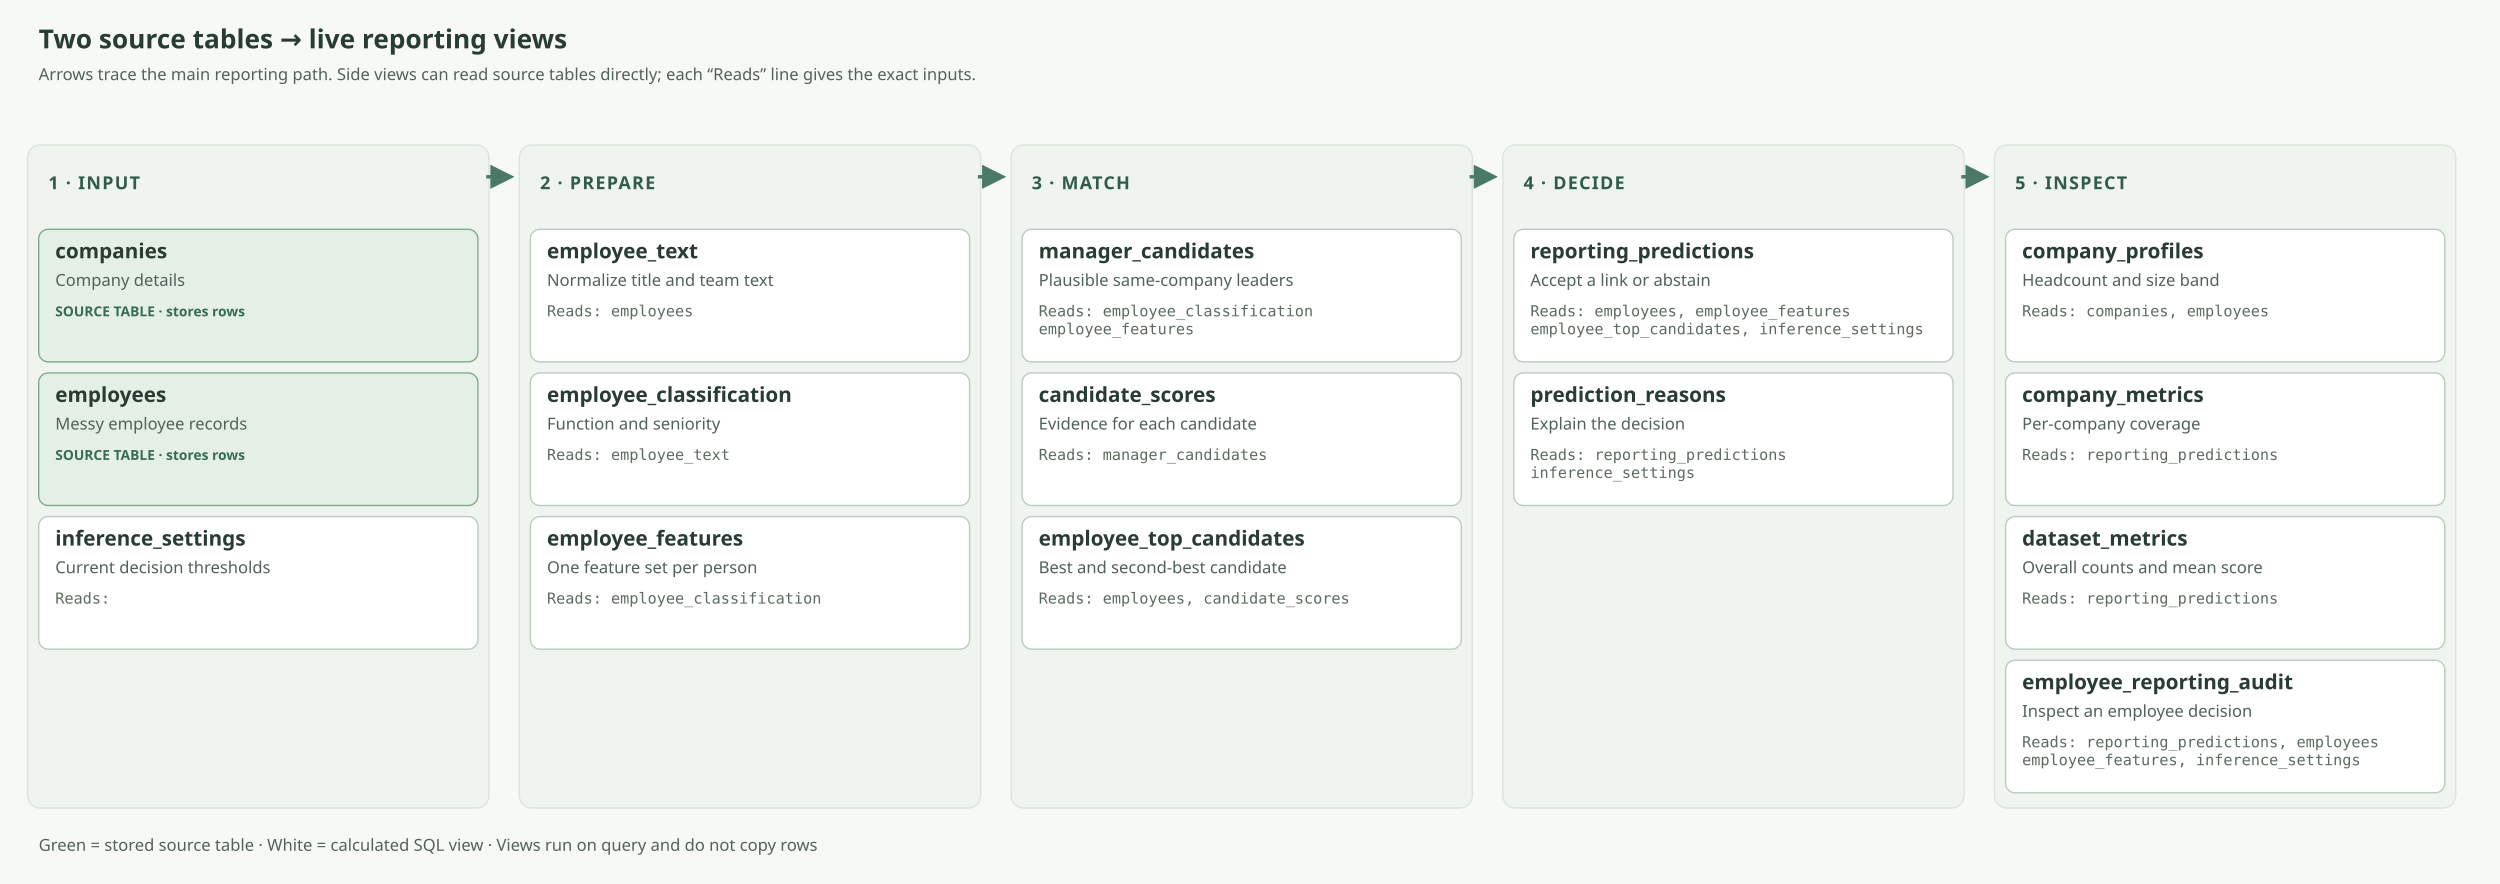
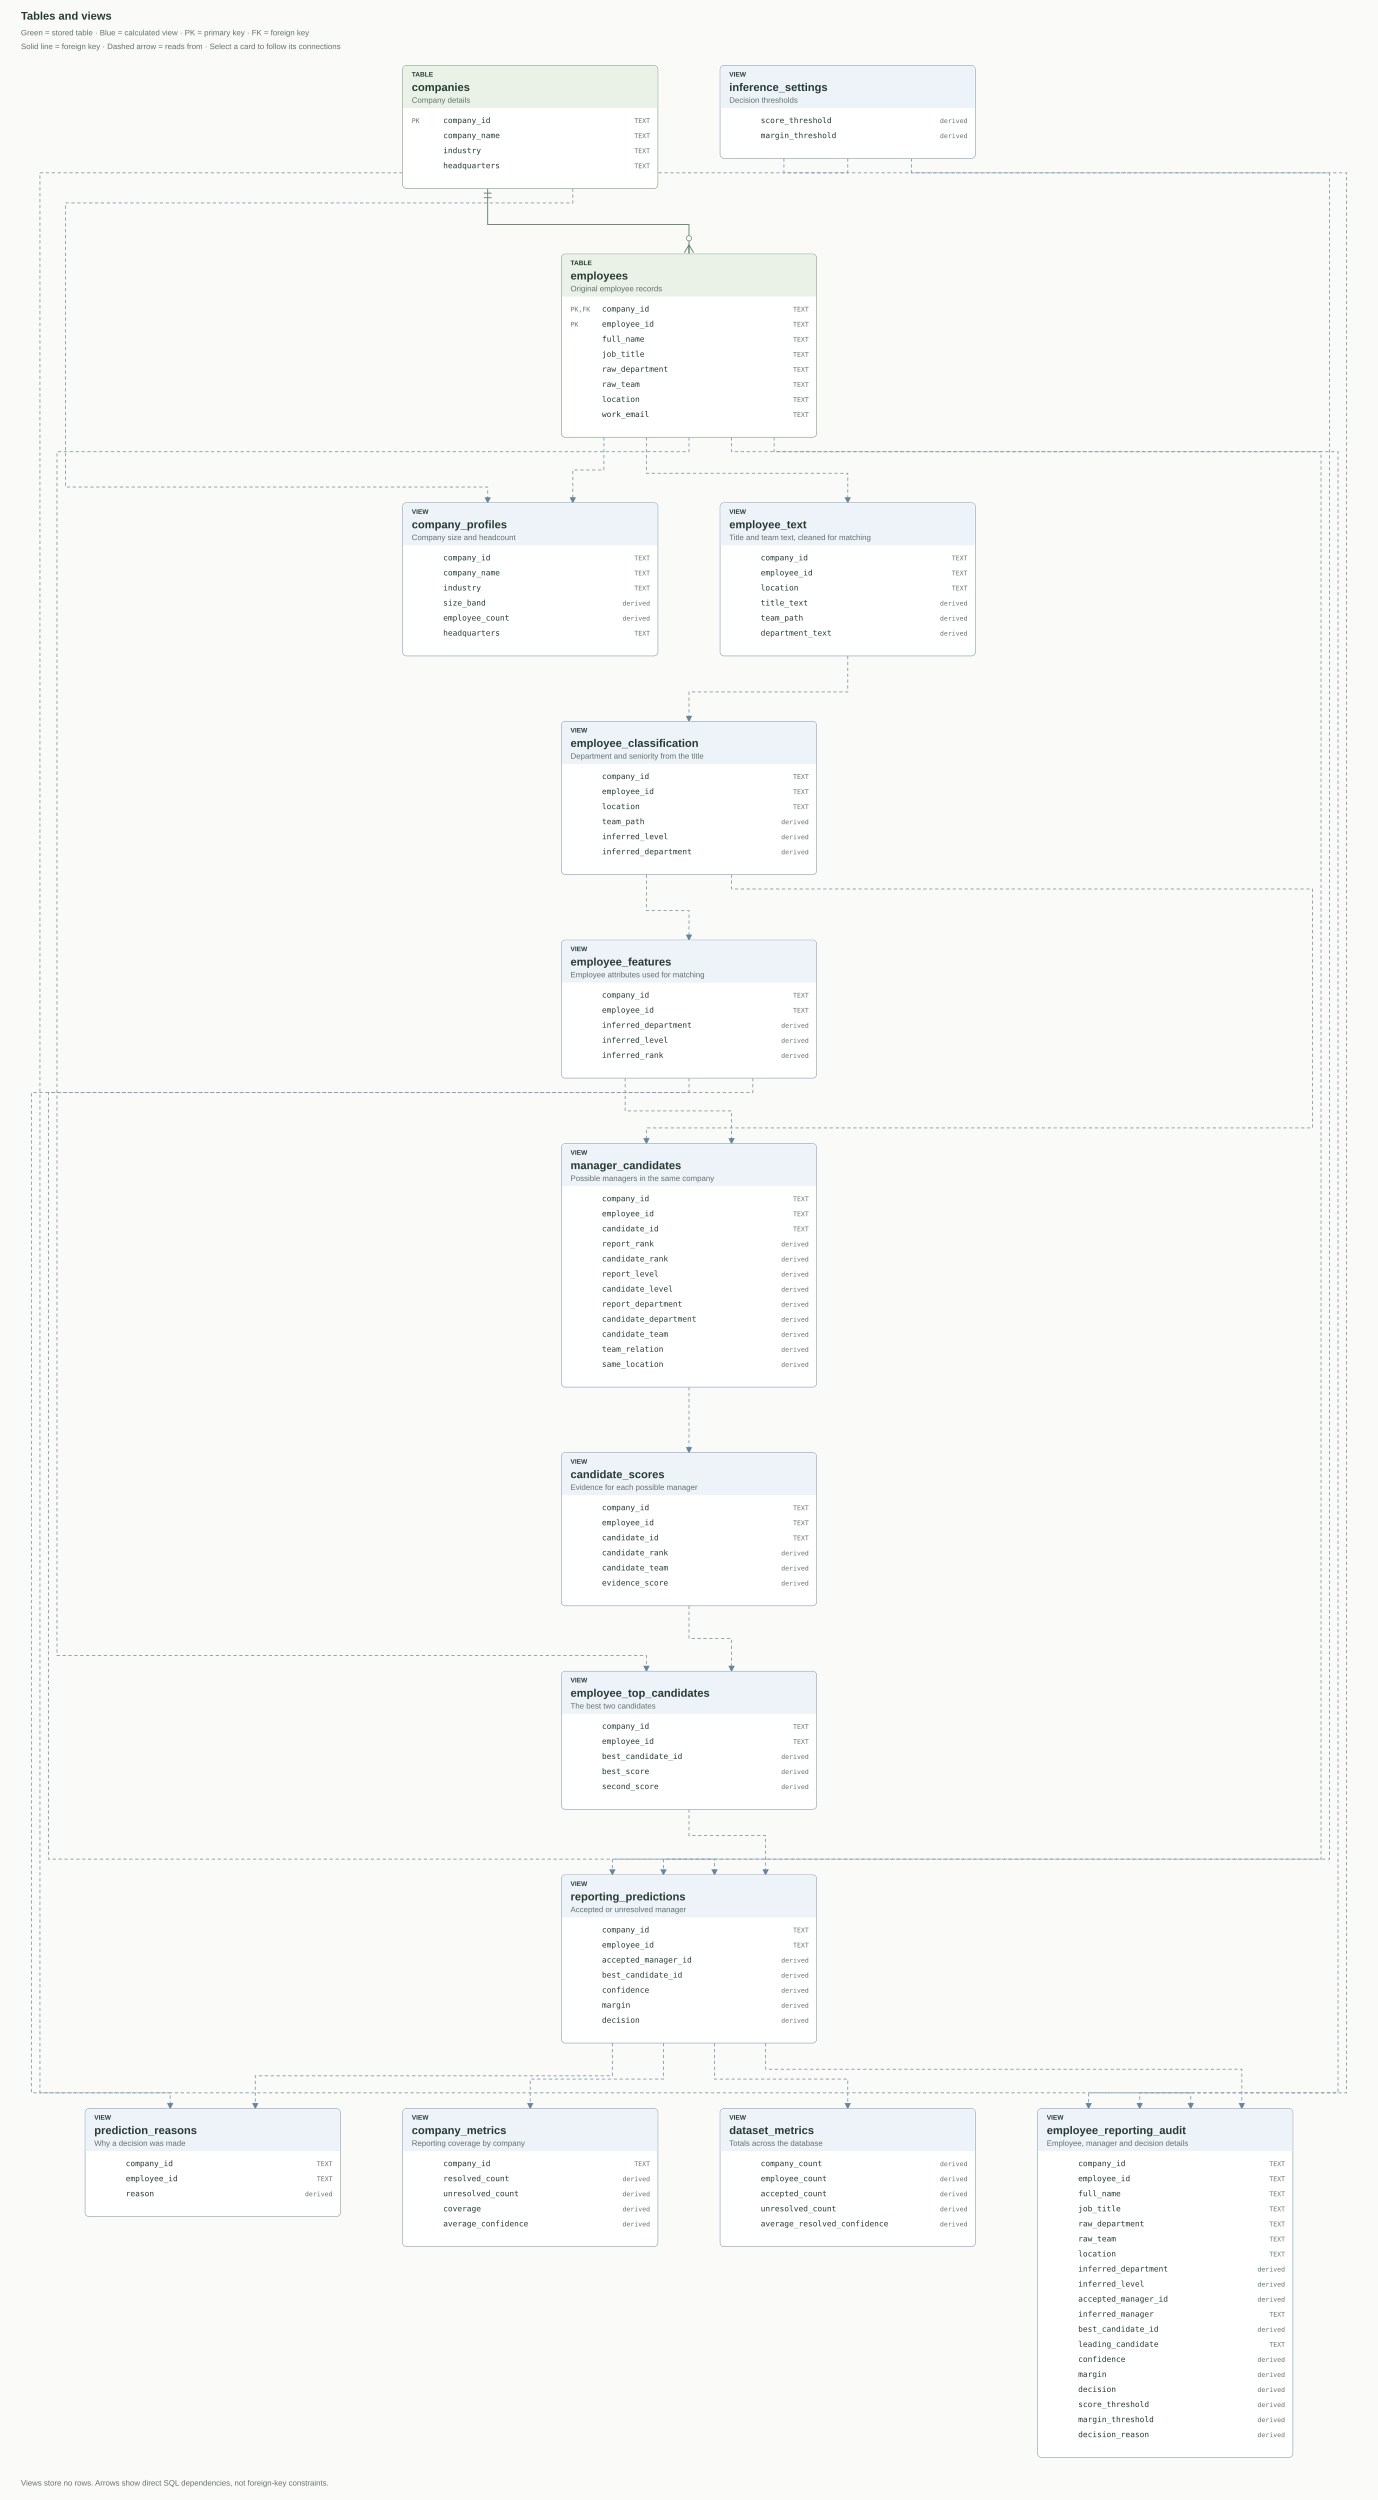
- <svg xmlns="http://www.w3.org/2000/svg" width="1810" height="640" viewBox="0 0 1810 640" role="img" aria-labelledby="title desc">
+ <svg xmlns="http://www.w3.org/2000/svg" width="2105" height="3819" viewBox="0 0 2105 3819" role="img" aria-labelledby="title desc">
+   <style>text{font-family:Arial,sans-serif;fill:#263b34}.name{font-size:17px;font-weight:700}.column{font-family:monospace;font-size:12px}.type{font-family:monospace;font-size:10px;fill:#66756c}.note{font-size:12px;fill:#627168}.kind{font-size:10px;font-weight:700}.entity{cursor:pointer;outline:none}.entity:focus rect{stroke:#164d82;stroke-width:3}.entity.is-muted,.edge.is-muted{opacity:.09}.entity.is-selected rect{stroke:#164d82;stroke-width:3}.edge.is-related{stroke:#164d82;stroke-width:2.4}</style>
+   <rect width="2105" height="3819" fill="#fafbf8" />
  <defs>
-     <marker id="flow-arrow" viewBox="0 0 10 10" refX="8" refY="5" markerWidth="7" markerHeight="7" orient="auto">
-       <path d="M0 0 L10 5 L0 10 Z" fill="#4b7965" />
+     <marker id="read-arrow" markerWidth="7" markerHeight="7" refX="6" refY="3.5" orient="auto">
+       <path d="M0 0 L7 3.5 L0 7" fill="#69849b" />
    </marker>
  </defs>
-   <rect width="1810" height="640" fill="#f7f9f6" />
-   <style>text{font-family:system-ui,sans-serif;fill:#283c32}.heading{font-size:19px;font-weight:700}.note{font-size:12px;fill:#526159}.stage{font-size:13px;font-weight:700;letter-spacing:.07em;fill:#315c49}.name{font-size:15px;font-weight:700}.description{font-size:12px;fill:#506159}.reads{font-family:ui-monospace,monospace;font-size:11px;fill:#5b6b5d}.kind{font-size:10px;font-weight:700;fill:#376c50}</style>
-   <text x="28" y="35" class="heading">Two source tables → live reporting views</text>
-   <text x="28" y="58" class="note">Arrows trace the main reporting path. Side views can read source tables directly; each “Reads” line gives the exact inputs.</text>
-   <rect x="20" y="105" width="334" height="480" rx="9" fill="#f0f4ef" stroke="#dae5da" />
-   <text x="35" y="137" class="stage">1 · INPUT</text>
-   <path d="M352,128 H369" fill="none" stroke="#4b7965" stroke-width="2.5" marker-end="url(#flow-arrow)" />
-   <g aria-label="companies">
-     <rect x="28" y="166" width="318" height="96" rx="7" fill="#e4efe6" stroke="#80a98b" />
-     <text x="40" y="187" class="name">companies</text>
-     <text x="40" y="207" class="description">Company details</text>
-     <text x="40" y="229" class="kind">SOURCE TABLE · stores rows</text>
-   </g>
-   <g aria-label="employees">
-     <rect x="28" y="270" width="318" height="96" rx="7" fill="#e4efe6" stroke="#80a98b" />
-     <text x="40" y="291" class="name">employees</text>
-     <text x="40" y="311" class="description">Messy employee records</text>
-     <text x="40" y="333" class="kind">SOURCE TABLE · stores rows</text>
-   </g>
-   <g aria-label="inference_settings">
-     <rect x="28" y="374" width="318" height="96" rx="7" fill="#ffffff" stroke="#b9cbbd" />
-     <text x="40" y="395" class="name">inference_settings</text>
-     <text x="40" y="415" class="description">Current decision thresholds</text>
-     <text x="40" y="437" class="reads">Reads: </text>
-   </g>
-   <rect x="376" y="105" width="334" height="480" rx="9" fill="#f0f4ef" stroke="#dae5da" />
-   <text x="391" y="137" class="stage">2 · PREPARE</text>
-   <path d="M708,128 H725" fill="none" stroke="#4b7965" stroke-width="2.5" marker-end="url(#flow-arrow)" />
-   <g aria-label="employee_text">
-     <rect x="384" y="166" width="318" height="96" rx="7" fill="#ffffff" stroke="#b9cbbd" />
-     <text x="396" y="187" class="name">employee_text</text>
-     <text x="396" y="207" class="description">Normalize title and team text</text>
-     <text x="396" y="229" class="reads">Reads: employees</text>
-   </g>
-   <g aria-label="employee_classification">
-     <rect x="384" y="270" width="318" height="96" rx="7" fill="#ffffff" stroke="#b9cbbd" />
-     <text x="396" y="291" class="name">employee_classification</text>
-     <text x="396" y="311" class="description">Function and seniority</text>
-     <text x="396" y="333" class="reads">Reads: employee_text</text>
-   </g>
-   <g aria-label="employee_features">
-     <rect x="384" y="374" width="318" height="96" rx="7" fill="#ffffff" stroke="#b9cbbd" />
-     <text x="396" y="395" class="name">employee_features</text>
-     <text x="396" y="415" class="description">One feature set per person</text>
-     <text x="396" y="437" class="reads">Reads: employee_classification</text>
-   </g>
-   <rect x="732" y="105" width="334" height="480" rx="9" fill="#f0f4ef" stroke="#dae5da" />
-   <text x="747" y="137" class="stage">3 · MATCH</text>
-   <path d="M1064,128 H1081" fill="none" stroke="#4b7965" stroke-width="2.5" marker-end="url(#flow-arrow)" />
-   <g aria-label="manager_candidates">
-     <rect x="740" y="166" width="318" height="96" rx="7" fill="#ffffff" stroke="#b9cbbd" />
-     <text x="752" y="187" class="name">manager_candidates</text>
-     <text x="752" y="207" class="description">Plausible same-company leaders</text>
-     <text x="752" y="229" class="reads">Reads: employee_classification</text>
-     <text x="752" y="242" class="reads">employee_features</text>
-   </g>
-   <g aria-label="candidate_scores">
-     <rect x="740" y="270" width="318" height="96" rx="7" fill="#ffffff" stroke="#b9cbbd" />
-     <text x="752" y="291" class="name">candidate_scores</text>
-     <text x="752" y="311" class="description">Evidence for each candidate</text>
-     <text x="752" y="333" class="reads">Reads: manager_candidates</text>
-   </g>
-   <g aria-label="employee_top_candidates">
-     <rect x="740" y="374" width="318" height="96" rx="7" fill="#ffffff" stroke="#b9cbbd" />
-     <text x="752" y="395" class="name">employee_top_candidates</text>
-     <text x="752" y="415" class="description">Best and second-best candidate</text>
-     <text x="752" y="437" class="reads">Reads: employees, candidate_scores</text>
-   </g>
-   <rect x="1088" y="105" width="334" height="480" rx="9" fill="#f0f4ef" stroke="#dae5da" />
-   <text x="1103" y="137" class="stage">4 · DECIDE</text>
-   <path d="M1420,128 H1437" fill="none" stroke="#4b7965" stroke-width="2.5" marker-end="url(#flow-arrow)" />
-   <g aria-label="reporting_predictions">
-     <rect x="1096" y="166" width="318" height="96" rx="7" fill="#ffffff" stroke="#b9cbbd" />
-     <text x="1108" y="187" class="name">reporting_predictions</text>
-     <text x="1108" y="207" class="description">Accept a link or abstain</text>
-     <text x="1108" y="229" class="reads">Reads: employees, employee_features</text>
-     <text x="1108" y="242" class="reads">employee_top_candidates, inference_settings</text>
-   </g>
-   <g aria-label="prediction_reasons">
-     <rect x="1096" y="270" width="318" height="96" rx="7" fill="#ffffff" stroke="#b9cbbd" />
-     <text x="1108" y="291" class="name">prediction_reasons</text>
-     <text x="1108" y="311" class="description">Explain the decision</text>
-     <text x="1108" y="333" class="reads">Reads: reporting_predictions</text>
-     <text x="1108" y="346" class="reads">inference_settings</text>
-   </g>
-   <rect x="1444" y="105" width="334" height="480" rx="9" fill="#f0f4ef" stroke="#dae5da" />
-   <text x="1459" y="137" class="stage">5 · INSPECT</text>
-   <g aria-label="company_profiles">
-     <rect x="1452" y="166" width="318" height="96" rx="7" fill="#ffffff" stroke="#b9cbbd" />
-     <text x="1464" y="187" class="name">company_profiles</text>
-     <text x="1464" y="207" class="description">Headcount and size band</text>
-     <text x="1464" y="229" class="reads">Reads: companies, employees</text>
-   </g>
-   <g aria-label="company_metrics">
-     <rect x="1452" y="270" width="318" height="96" rx="7" fill="#ffffff" stroke="#b9cbbd" />
-     <text x="1464" y="291" class="name">company_metrics</text>
-     <text x="1464" y="311" class="description">Per-company coverage</text>
-     <text x="1464" y="333" class="reads">Reads: reporting_predictions</text>
-   </g>
-   <g aria-label="dataset_metrics">
-     <rect x="1452" y="374" width="318" height="96" rx="7" fill="#ffffff" stroke="#b9cbbd" />
-     <text x="1464" y="395" class="name">dataset_metrics</text>
-     <text x="1464" y="415" class="description">Overall counts and mean score</text>
-     <text x="1464" y="437" class="reads">Reads: reporting_predictions</text>
-   </g>
-   <g aria-label="employee_reporting_audit">
-     <rect x="1452" y="478" width="318" height="96" rx="7" fill="#ffffff" stroke="#b9cbbd" />
-     <text x="1464" y="499" class="name">employee_reporting_audit</text>
-     <text x="1464" y="519" class="description">Inspect an employee decision</text>
-     <text x="1464" y="541" class="reads">Reads: reporting_predictions, employees</text>
-     <text x="1464" y="554" class="reads">employee_features, inference_settings</text>
-   </g>
-   <text x="28" y="616" class="note">Green = stored source table · White = calculated SQL view · Views run on query and do not copy rows</text>
+   <text x="32" y="30" class="name">Tables and views</text>
+   <text x="32" y="54" class="note">Green = stored table · Blue = calculated view · PK = primary key · FK = foreign key</text>
+   <text x="32" y="75" class="note">Solid line = foreign key · Dashed arrow = reads from · Select a card to follow its connections</text>
+   <path class="edge" data-parent="companies" data-child="employees" data-kind="foreign-key" d="M745.0,288 V343 H1052.5 V388" stroke="#64816b" stroke-width="1.4" fill="none" />
+   <g class="edge" data-parent="companies" data-child="employees">
+     <path d="M739.0,295 H751.0 M739.0,302 H751.0 M1052.5,374 L1045.5,386 M1052.5,374 V386 M1052.5,374 L1059.5,386" fill="none" stroke="#64816b" stroke-width="1.4" />
+     <circle cx="1052.5" cy="364" r="4" fill="#fafbf8" stroke="#64816b" />
+   </g>
+   <path class="edge" data-parent="companies" data-child="company_profiles" data-kind="view-input" d="M875.0,288 V310 H100 V744 H745.0 V768" stroke="#8b9eaf" stroke-dasharray="5 4" marker-end="url(#read-arrow)" stroke-width="1.4" fill="none" />
+   <path class="edge" data-parent="employees" data-child="company_profiles" data-kind="view-input" d="M922.5,668 V718 H875.0 V768" stroke="#8b9eaf" stroke-dasharray="5 4" marker-end="url(#read-arrow)" stroke-width="1.4" fill="none" />
+   <path class="edge" data-parent="employees" data-child="employee_text" data-kind="view-input" d="M987.5,668 V723 H1295.0 V768" stroke="#8b9eaf" stroke-dasharray="5 4" marker-end="url(#read-arrow)" stroke-width="1.4" fill="none" />
+   <path class="edge" data-parent="employee_text" data-child="employee_classification" data-kind="view-input" d="M1295.0,1002 V1057 H1052.5 V1102" stroke="#8b9eaf" stroke-dasharray="5 4" marker-end="url(#read-arrow)" stroke-width="1.4" fill="none" />
+   <path class="edge" data-parent="employee_classification" data-child="employee_features" data-kind="view-input" d="M987.5,1336 V1391 H1052.5 V1436" stroke="#8b9eaf" stroke-dasharray="5 4" marker-end="url(#read-arrow)" stroke-width="1.4" fill="none" />
+   <path class="edge" data-parent="employee_classification" data-child="manager_candidates" data-kind="view-input" d="M1117.5,1336 V1358 H2005 V1723 H987.5 V1747" stroke="#8b9eaf" stroke-dasharray="5 4" marker-end="url(#read-arrow)" stroke-width="1.4" fill="none" />
+   <path class="edge" data-parent="employee_features" data-child="manager_candidates" data-kind="view-input" d="M955.0,1647 V1697 H1117.5 V1747" stroke="#8b9eaf" stroke-dasharray="5 4" marker-end="url(#read-arrow)" stroke-width="1.4" fill="none" />
+   <path class="edge" data-parent="manager_candidates" data-child="candidate_scores" data-kind="view-input" d="M1052.5,2119 V2174 H1052.5 V2219" stroke="#8b9eaf" stroke-dasharray="5 4" marker-end="url(#read-arrow)" stroke-width="1.4" fill="none" />
+   <path class="edge" data-parent="employees" data-child="employee_top_candidates" data-kind="view-input" d="M1052.5,668 V690 H87 V2529 H987.5 V2553" stroke="#8b9eaf" stroke-dasharray="5 4" marker-end="url(#read-arrow)" stroke-width="1.4" fill="none" />
+   <path class="edge" data-parent="candidate_scores" data-child="employee_top_candidates" data-kind="view-input" d="M1052.5,2453 V2503 H1117.5 V2553" stroke="#8b9eaf" stroke-dasharray="5 4" marker-end="url(#read-arrow)" stroke-width="1.4" fill="none" />
+   <path class="edge" data-parent="employees" data-child="reporting_predictions" data-kind="view-input" d="M1117.5,668 V690 H2018 V2840 H1013.5 V2864" stroke="#8b9eaf" stroke-dasharray="5 4" marker-end="url(#read-arrow)" stroke-width="1.4" fill="none" />
+   <path class="edge" data-parent="employee_features" data-child="reporting_predictions" data-kind="view-input" d="M1052.5,1647 V1669 H74 V2840 H1091.5 V2864" stroke="#8b9eaf" stroke-dasharray="5 4" marker-end="url(#read-arrow)" stroke-width="1.4" fill="none" />
+   <path class="edge" data-parent="employee_top_candidates" data-child="reporting_predictions" data-kind="view-input" d="M1052.5,2764 V2804 H1169.5 V2864" stroke="#8b9eaf" stroke-dasharray="5 4" marker-end="url(#read-arrow)" stroke-width="1.4" fill="none" />
+   <path class="edge" data-parent="inference_settings" data-child="reporting_predictions" data-kind="view-input" d="M1197.5,242 V264 H2031 V2840 H935.5 V2864" stroke="#8b9eaf" stroke-dasharray="5 4" marker-end="url(#read-arrow)" stroke-width="1.4" fill="none" />
+   <path class="edge" data-parent="reporting_predictions" data-child="prediction_reasons" data-kind="view-input" d="M935.5,3121 V3171 H390.0 V3221" stroke="#8b9eaf" stroke-dasharray="5 4" marker-end="url(#read-arrow)" stroke-width="1.4" fill="none" />
+   <path class="edge" data-parent="inference_settings" data-child="prediction_reasons" data-kind="view-input" d="M1295.0,242 V264 H61 V3197 H260.0 V3221" stroke="#8b9eaf" stroke-dasharray="5 4" marker-end="url(#read-arrow)" stroke-width="1.4" fill="none" />
+   <path class="edge" data-parent="reporting_predictions" data-child="company_metrics" data-kind="view-input" d="M1013.5,3121 V3176 H810.0 V3221" stroke="#8b9eaf" stroke-dasharray="5 4" marker-end="url(#read-arrow)" stroke-width="1.4" fill="none" />
+   <path class="edge" data-parent="reporting_predictions" data-child="dataset_metrics" data-kind="view-input" d="M1091.5,3121 V3176 H1295.0 V3221" stroke="#8b9eaf" stroke-dasharray="5 4" marker-end="url(#read-arrow)" stroke-width="1.4" fill="none" />
+   <path class="edge" data-parent="reporting_predictions" data-child="employee_reporting_audit" data-kind="view-input" d="M1169.5,3121 V3161 H1897.0 V3221" stroke="#8b9eaf" stroke-dasharray="5 4" marker-end="url(#read-arrow)" stroke-width="1.4" fill="none" />
+   <path class="edge" data-parent="employees" data-child="employee_reporting_audit" data-kind="view-input" d="M1182.5,668 V690 H2044 V3197 H1741.0 V3221" stroke="#8b9eaf" stroke-dasharray="5 4" marker-end="url(#read-arrow)" stroke-width="1.4" fill="none" />
+   <path class="edge" data-parent="employee_features" data-child="employee_reporting_audit" data-kind="view-input" d="M1150.0,1647 V1669 H48 V3197 H1819.0 V3221" stroke="#8b9eaf" stroke-dasharray="5 4" marker-end="url(#read-arrow)" stroke-width="1.4" fill="none" />
+   <path class="edge" data-parent="inference_settings" data-child="employee_reporting_audit" data-kind="view-input" d="M1392.5,242 V264 H2057 V3197 H1663.0 V3221" stroke="#8b9eaf" stroke-dasharray="5 4" marker-end="url(#read-arrow)" stroke-width="1.4" fill="none" />
+   <g class="entity" id="companies" data-name="companies" data-kind="table" tabindex="0" role="button" aria-label="companies, table">
+     <rect x="615.0" y="100" width="390" height="188" rx="6" fill="white" stroke="#8aa58b" />
+     <path d="M616.0 165 H1004.0 V106 Q1004.0 101 999.0 101 H621.0 Q616.0 101 616.0 106 Z" fill="#eaf2e8" />
+     <text x="629.0" y="117" class="kind">TABLE</text>
+     <text x="629.0" y="139" class="name">companies</text>
+     <text x="629.0" y="157" class="note">Company details</text>
+     <text x="629.0" y="188" class="type">PK</text>
+     <text x="677.0" y="188" class="column">company_id</text>
+     <text x="993.0" y="188" text-anchor="end" class="type">TEXT</text>
+     <text x="629.0" y="211" class="type" />
+     <text x="677.0" y="211" class="column">company_name</text>
+     <text x="993.0" y="211" text-anchor="end" class="type">TEXT</text>
+     <text x="629.0" y="234" class="type" />
+     <text x="677.0" y="234" class="column">industry</text>
+     <text x="993.0" y="234" text-anchor="end" class="type">TEXT</text>
+     <text x="629.0" y="257" class="type" />
+     <text x="677.0" y="257" class="column">headquarters</text>
+     <text x="993.0" y="257" text-anchor="end" class="type">TEXT</text>
+   </g>
+   <g class="entity" id="employees" data-name="employees" data-kind="table" tabindex="0" role="button" aria-label="employees, table">
+     <rect x="857.5" y="388" width="390" height="280" rx="6" fill="white" stroke="#8aa58b" />
+     <path d="M858.5 453 H1246.5 V394 Q1246.5 389 1241.5 389 H863.5 Q858.5 389 858.5 394 Z" fill="#eaf2e8" />
+     <text x="871.5" y="405" class="kind">TABLE</text>
+     <text x="871.5" y="427" class="name">employees</text>
+     <text x="871.5" y="445" class="note">Original employee records</text>
+     <text x="871.5" y="476" class="type">PK,FK</text>
+     <text x="919.5" y="476" class="column">company_id</text>
+     <text x="1235.5" y="476" text-anchor="end" class="type">TEXT</text>
+     <text x="871.5" y="499" class="type">PK</text>
+     <text x="919.5" y="499" class="column">employee_id</text>
+     <text x="1235.5" y="499" text-anchor="end" class="type">TEXT</text>
+     <text x="871.5" y="522" class="type" />
+     <text x="919.5" y="522" class="column">full_name</text>
+     <text x="1235.5" y="522" text-anchor="end" class="type">TEXT</text>
+     <text x="871.5" y="545" class="type" />
+     <text x="919.5" y="545" class="column">job_title</text>
+     <text x="1235.5" y="545" text-anchor="end" class="type">TEXT</text>
+     <text x="871.5" y="568" class="type" />
+     <text x="919.5" y="568" class="column">raw_department</text>
+     <text x="1235.5" y="568" text-anchor="end" class="type">TEXT</text>
+     <text x="871.5" y="591" class="type" />
+     <text x="919.5" y="591" class="column">raw_team</text>
+     <text x="1235.5" y="591" text-anchor="end" class="type">TEXT</text>
+     <text x="871.5" y="614" class="type" />
+     <text x="919.5" y="614" class="column">location</text>
+     <text x="1235.5" y="614" text-anchor="end" class="type">TEXT</text>
+     <text x="871.5" y="637" class="type" />
+     <text x="919.5" y="637" class="column">work_email</text>
+     <text x="1235.5" y="637" text-anchor="end" class="type">TEXT</text>
+   </g>
+   <g class="entity" id="inference_settings" data-name="inference_settings" data-kind="view" tabindex="0" role="button" aria-label="inference_settings, view">
+     <rect x="1100.0" y="100" width="390" height="142" rx="6" fill="white" stroke="#91a7b9" />
+     <path d="M1101.0 165 H1489.0 V106 Q1489.0 101 1484.0 101 H1106.0 Q1101.0 101 1101.0 106 Z" fill="#edf3f8" />
+     <text x="1114.0" y="117" class="kind">VIEW</text>
+     <text x="1114.0" y="139" class="name">inference_settings</text>
+     <text x="1114.0" y="157" class="note">Decision thresholds</text>
+     <text x="1114.0" y="188" class="type" />
+     <text x="1162.0" y="188" class="column">score_threshold</text>
+     <text x="1478.0" y="188" text-anchor="end" class="type">derived</text>
+     <text x="1114.0" y="211" class="type" />
+     <text x="1162.0" y="211" class="column">margin_threshold</text>
+     <text x="1478.0" y="211" text-anchor="end" class="type">derived</text>
+   </g>
+   <g class="entity" id="company_profiles" data-name="company_profiles" data-kind="view" tabindex="0" role="button" aria-label="company_profiles, view">
+     <rect x="615.0" y="768" width="390" height="234" rx="6" fill="white" stroke="#91a7b9" />
+     <path d="M616.0 833 H1004.0 V774 Q1004.0 769 999.0 769 H621.0 Q616.0 769 616.0 774 Z" fill="#edf3f8" />
+     <text x="629.0" y="785" class="kind">VIEW</text>
+     <text x="629.0" y="807" class="name">company_profiles</text>
+     <text x="629.0" y="825" class="note">Company size and headcount</text>
+     <text x="629.0" y="856" class="type" />
+     <text x="677.0" y="856" class="column">company_id</text>
+     <text x="993.0" y="856" text-anchor="end" class="type">TEXT</text>
+     <text x="629.0" y="879" class="type" />
+     <text x="677.0" y="879" class="column">company_name</text>
+     <text x="993.0" y="879" text-anchor="end" class="type">TEXT</text>
+     <text x="629.0" y="902" class="type" />
+     <text x="677.0" y="902" class="column">industry</text>
+     <text x="993.0" y="902" text-anchor="end" class="type">TEXT</text>
+     <text x="629.0" y="925" class="type" />
+     <text x="677.0" y="925" class="column">size_band</text>
+     <text x="993.0" y="925" text-anchor="end" class="type">derived</text>
+     <text x="629.0" y="948" class="type" />
+     <text x="677.0" y="948" class="column">employee_count</text>
+     <text x="993.0" y="948" text-anchor="end" class="type">derived</text>
+     <text x="629.0" y="971" class="type" />
+     <text x="677.0" y="971" class="column">headquarters</text>
+     <text x="993.0" y="971" text-anchor="end" class="type">TEXT</text>
+   </g>
+   <g class="entity" id="employee_text" data-name="employee_text" data-kind="view" tabindex="0" role="button" aria-label="employee_text, view">
+     <rect x="1100.0" y="768" width="390" height="234" rx="6" fill="white" stroke="#91a7b9" />
+     <path d="M1101.0 833 H1489.0 V774 Q1489.0 769 1484.0 769 H1106.0 Q1101.0 769 1101.0 774 Z" fill="#edf3f8" />
+     <text x="1114.0" y="785" class="kind">VIEW</text>
+     <text x="1114.0" y="807" class="name">employee_text</text>
+     <text x="1114.0" y="825" class="note">Title and team text, cleaned for matching</text>
+     <text x="1114.0" y="856" class="type" />
+     <text x="1162.0" y="856" class="column">company_id</text>
+     <text x="1478.0" y="856" text-anchor="end" class="type">TEXT</text>
+     <text x="1114.0" y="879" class="type" />
+     <text x="1162.0" y="879" class="column">employee_id</text>
+     <text x="1478.0" y="879" text-anchor="end" class="type">TEXT</text>
+     <text x="1114.0" y="902" class="type" />
+     <text x="1162.0" y="902" class="column">location</text>
+     <text x="1478.0" y="902" text-anchor="end" class="type">TEXT</text>
+     <text x="1114.0" y="925" class="type" />
+     <text x="1162.0" y="925" class="column">title_text</text>
+     <text x="1478.0" y="925" text-anchor="end" class="type">derived</text>
+     <text x="1114.0" y="948" class="type" />
+     <text x="1162.0" y="948" class="column">team_path</text>
+     <text x="1478.0" y="948" text-anchor="end" class="type">derived</text>
+     <text x="1114.0" y="971" class="type" />
+     <text x="1162.0" y="971" class="column">department_text</text>
+     <text x="1478.0" y="971" text-anchor="end" class="type">derived</text>
+   </g>
+   <g class="entity" id="employee_classification" data-name="employee_classification" data-kind="view" tabindex="0" role="button" aria-label="employee_classification, view">
+     <rect x="857.5" y="1102" width="390" height="234" rx="6" fill="white" stroke="#91a7b9" />
+     <path d="M858.5 1167 H1246.5 V1108 Q1246.5 1103 1241.5 1103 H863.5 Q858.5 1103 858.5 1108 Z" fill="#edf3f8" />
+     <text x="871.5" y="1119" class="kind">VIEW</text>
+     <text x="871.5" y="1141" class="name">employee_classification</text>
+     <text x="871.5" y="1159" class="note">Department and seniority from the title</text>
+     <text x="871.5" y="1190" class="type" />
+     <text x="919.5" y="1190" class="column">company_id</text>
+     <text x="1235.5" y="1190" text-anchor="end" class="type">TEXT</text>
+     <text x="871.5" y="1213" class="type" />
+     <text x="919.5" y="1213" class="column">employee_id</text>
+     <text x="1235.5" y="1213" text-anchor="end" class="type">TEXT</text>
+     <text x="871.5" y="1236" class="type" />
+     <text x="919.5" y="1236" class="column">location</text>
+     <text x="1235.5" y="1236" text-anchor="end" class="type">TEXT</text>
+     <text x="871.5" y="1259" class="type" />
+     <text x="919.5" y="1259" class="column">team_path</text>
+     <text x="1235.5" y="1259" text-anchor="end" class="type">derived</text>
+     <text x="871.5" y="1282" class="type" />
+     <text x="919.5" y="1282" class="column">inferred_level</text>
+     <text x="1235.5" y="1282" text-anchor="end" class="type">derived</text>
+     <text x="871.5" y="1305" class="type" />
+     <text x="919.5" y="1305" class="column">inferred_department</text>
+     <text x="1235.5" y="1305" text-anchor="end" class="type">derived</text>
+   </g>
+   <g class="entity" id="employee_features" data-name="employee_features" data-kind="view" tabindex="0" role="button" aria-label="employee_features, view">
+     <rect x="857.5" y="1436" width="390" height="211" rx="6" fill="white" stroke="#91a7b9" />
+     <path d="M858.5 1501 H1246.5 V1442 Q1246.5 1437 1241.5 1437 H863.5 Q858.5 1437 858.5 1442 Z" fill="#edf3f8" />
+     <text x="871.5" y="1453" class="kind">VIEW</text>
+     <text x="871.5" y="1475" class="name">employee_features</text>
+     <text x="871.5" y="1493" class="note">Employee attributes used for matching</text>
+     <text x="871.5" y="1524" class="type" />
+     <text x="919.5" y="1524" class="column">company_id</text>
+     <text x="1235.5" y="1524" text-anchor="end" class="type">TEXT</text>
+     <text x="871.5" y="1547" class="type" />
+     <text x="919.5" y="1547" class="column">employee_id</text>
+     <text x="1235.5" y="1547" text-anchor="end" class="type">TEXT</text>
+     <text x="871.5" y="1570" class="type" />
+     <text x="919.5" y="1570" class="column">inferred_department</text>
+     <text x="1235.5" y="1570" text-anchor="end" class="type">derived</text>
+     <text x="871.5" y="1593" class="type" />
+     <text x="919.5" y="1593" class="column">inferred_level</text>
+     <text x="1235.5" y="1593" text-anchor="end" class="type">derived</text>
+     <text x="871.5" y="1616" class="type" />
+     <text x="919.5" y="1616" class="column">inferred_rank</text>
+     <text x="1235.5" y="1616" text-anchor="end" class="type">derived</text>
+   </g>
+   <g class="entity" id="manager_candidates" data-name="manager_candidates" data-kind="view" tabindex="0" role="button" aria-label="manager_candidates, view">
+     <rect x="857.5" y="1747" width="390" height="372" rx="6" fill="white" stroke="#91a7b9" />
+     <path d="M858.5 1812 H1246.5 V1753 Q1246.5 1748 1241.5 1748 H863.5 Q858.5 1748 858.5 1753 Z" fill="#edf3f8" />
+     <text x="871.5" y="1764" class="kind">VIEW</text>
+     <text x="871.5" y="1786" class="name">manager_candidates</text>
+     <text x="871.5" y="1804" class="note">Possible managers in the same company</text>
+     <text x="871.5" y="1835" class="type" />
+     <text x="919.5" y="1835" class="column">company_id</text>
+     <text x="1235.5" y="1835" text-anchor="end" class="type">TEXT</text>
+     <text x="871.5" y="1858" class="type" />
+     <text x="919.5" y="1858" class="column">employee_id</text>
+     <text x="1235.5" y="1858" text-anchor="end" class="type">TEXT</text>
+     <text x="871.5" y="1881" class="type" />
+     <text x="919.5" y="1881" class="column">candidate_id</text>
+     <text x="1235.5" y="1881" text-anchor="end" class="type">TEXT</text>
+     <text x="871.5" y="1904" class="type" />
+     <text x="919.5" y="1904" class="column">report_rank</text>
+     <text x="1235.5" y="1904" text-anchor="end" class="type">derived</text>
+     <text x="871.5" y="1927" class="type" />
+     <text x="919.5" y="1927" class="column">candidate_rank</text>
+     <text x="1235.5" y="1927" text-anchor="end" class="type">derived</text>
+     <text x="871.5" y="1950" class="type" />
+     <text x="919.5" y="1950" class="column">report_level</text>
+     <text x="1235.5" y="1950" text-anchor="end" class="type">derived</text>
+     <text x="871.5" y="1973" class="type" />
+     <text x="919.5" y="1973" class="column">candidate_level</text>
+     <text x="1235.5" y="1973" text-anchor="end" class="type">derived</text>
+     <text x="871.5" y="1996" class="type" />
+     <text x="919.5" y="1996" class="column">report_department</text>
+     <text x="1235.5" y="1996" text-anchor="end" class="type">derived</text>
+     <text x="871.5" y="2019" class="type" />
+     <text x="919.5" y="2019" class="column">candidate_department</text>
+     <text x="1235.5" y="2019" text-anchor="end" class="type">derived</text>
+     <text x="871.5" y="2042" class="type" />
+     <text x="919.5" y="2042" class="column">candidate_team</text>
+     <text x="1235.5" y="2042" text-anchor="end" class="type">derived</text>
+     <text x="871.5" y="2065" class="type" />
+     <text x="919.5" y="2065" class="column">team_relation</text>
+     <text x="1235.5" y="2065" text-anchor="end" class="type">derived</text>
+     <text x="871.5" y="2088" class="type" />
+     <text x="919.5" y="2088" class="column">same_location</text>
+     <text x="1235.5" y="2088" text-anchor="end" class="type">derived</text>
+   </g>
+   <g class="entity" id="candidate_scores" data-name="candidate_scores" data-kind="view" tabindex="0" role="button" aria-label="candidate_scores, view">
+     <rect x="857.5" y="2219" width="390" height="234" rx="6" fill="white" stroke="#91a7b9" />
+     <path d="M858.5 2284 H1246.5 V2225 Q1246.5 2220 1241.5 2220 H863.5 Q858.5 2220 858.5 2225 Z" fill="#edf3f8" />
+     <text x="871.5" y="2236" class="kind">VIEW</text>
+     <text x="871.5" y="2258" class="name">candidate_scores</text>
+     <text x="871.5" y="2276" class="note">Evidence for each possible manager</text>
+     <text x="871.5" y="2307" class="type" />
+     <text x="919.5" y="2307" class="column">company_id</text>
+     <text x="1235.5" y="2307" text-anchor="end" class="type">TEXT</text>
+     <text x="871.5" y="2330" class="type" />
+     <text x="919.5" y="2330" class="column">employee_id</text>
+     <text x="1235.5" y="2330" text-anchor="end" class="type">TEXT</text>
+     <text x="871.5" y="2353" class="type" />
+     <text x="919.5" y="2353" class="column">candidate_id</text>
+     <text x="1235.5" y="2353" text-anchor="end" class="type">TEXT</text>
+     <text x="871.5" y="2376" class="type" />
+     <text x="919.5" y="2376" class="column">candidate_rank</text>
+     <text x="1235.5" y="2376" text-anchor="end" class="type">derived</text>
+     <text x="871.5" y="2399" class="type" />
+     <text x="919.5" y="2399" class="column">candidate_team</text>
+     <text x="1235.5" y="2399" text-anchor="end" class="type">derived</text>
+     <text x="871.5" y="2422" class="type" />
+     <text x="919.5" y="2422" class="column">evidence_score</text>
+     <text x="1235.5" y="2422" text-anchor="end" class="type">derived</text>
+   </g>
+   <g class="entity" id="employee_top_candidates" data-name="employee_top_candidates" data-kind="view" tabindex="0" role="button" aria-label="employee_top_candidates, view">
+     <rect x="857.5" y="2553" width="390" height="211" rx="6" fill="white" stroke="#91a7b9" />
+     <path d="M858.5 2618 H1246.5 V2559 Q1246.5 2554 1241.5 2554 H863.5 Q858.5 2554 858.5 2559 Z" fill="#edf3f8" />
+     <text x="871.5" y="2570" class="kind">VIEW</text>
+     <text x="871.5" y="2592" class="name">employee_top_candidates</text>
+     <text x="871.5" y="2610" class="note">The best two candidates</text>
+     <text x="871.5" y="2641" class="type" />
+     <text x="919.5" y="2641" class="column">company_id</text>
+     <text x="1235.5" y="2641" text-anchor="end" class="type">TEXT</text>
+     <text x="871.5" y="2664" class="type" />
+     <text x="919.5" y="2664" class="column">employee_id</text>
+     <text x="1235.5" y="2664" text-anchor="end" class="type">TEXT</text>
+     <text x="871.5" y="2687" class="type" />
+     <text x="919.5" y="2687" class="column">best_candidate_id</text>
+     <text x="1235.5" y="2687" text-anchor="end" class="type">derived</text>
+     <text x="871.5" y="2710" class="type" />
+     <text x="919.5" y="2710" class="column">best_score</text>
+     <text x="1235.5" y="2710" text-anchor="end" class="type">derived</text>
+     <text x="871.5" y="2733" class="type" />
+     <text x="919.5" y="2733" class="column">second_score</text>
+     <text x="1235.5" y="2733" text-anchor="end" class="type">derived</text>
+   </g>
+   <g class="entity" id="reporting_predictions" data-name="reporting_predictions" data-kind="view" tabindex="0" role="button" aria-label="reporting_predictions, view">
+     <rect x="857.5" y="2864" width="390" height="257" rx="6" fill="white" stroke="#91a7b9" />
+     <path d="M858.5 2929 H1246.5 V2870 Q1246.5 2865 1241.5 2865 H863.5 Q858.5 2865 858.5 2870 Z" fill="#edf3f8" />
+     <text x="871.5" y="2881" class="kind">VIEW</text>
+     <text x="871.5" y="2903" class="name">reporting_predictions</text>
+     <text x="871.5" y="2921" class="note">Accepted or unresolved manager</text>
+     <text x="871.5" y="2952" class="type" />
+     <text x="919.5" y="2952" class="column">company_id</text>
+     <text x="1235.5" y="2952" text-anchor="end" class="type">TEXT</text>
+     <text x="871.5" y="2975" class="type" />
+     <text x="919.5" y="2975" class="column">employee_id</text>
+     <text x="1235.5" y="2975" text-anchor="end" class="type">TEXT</text>
+     <text x="871.5" y="2998" class="type" />
+     <text x="919.5" y="2998" class="column">accepted_manager_id</text>
+     <text x="1235.5" y="2998" text-anchor="end" class="type">derived</text>
+     <text x="871.5" y="3021" class="type" />
+     <text x="919.5" y="3021" class="column">best_candidate_id</text>
+     <text x="1235.5" y="3021" text-anchor="end" class="type">derived</text>
+     <text x="871.5" y="3044" class="type" />
+     <text x="919.5" y="3044" class="column">confidence</text>
+     <text x="1235.5" y="3044" text-anchor="end" class="type">derived</text>
+     <text x="871.5" y="3067" class="type" />
+     <text x="919.5" y="3067" class="column">margin</text>
+     <text x="1235.5" y="3067" text-anchor="end" class="type">derived</text>
+     <text x="871.5" y="3090" class="type" />
+     <text x="919.5" y="3090" class="column">decision</text>
+     <text x="1235.5" y="3090" text-anchor="end" class="type">derived</text>
+   </g>
+   <g class="entity" id="prediction_reasons" data-name="prediction_reasons" data-kind="view" tabindex="0" role="button" aria-label="prediction_reasons, view">
+     <rect x="130.0" y="3221" width="390" height="165" rx="6" fill="white" stroke="#91a7b9" />
+     <path d="M131.0 3286 H519.0 V3227 Q519.0 3222 514.0 3222 H136.0 Q131.0 3222 131.0 3227 Z" fill="#edf3f8" />
+     <text x="144.0" y="3238" class="kind">VIEW</text>
+     <text x="144.0" y="3260" class="name">prediction_reasons</text>
+     <text x="144.0" y="3278" class="note">Why a decision was made</text>
+     <text x="144.0" y="3309" class="type" />
+     <text x="192.0" y="3309" class="column">company_id</text>
+     <text x="508.0" y="3309" text-anchor="end" class="type">TEXT</text>
+     <text x="144.0" y="3332" class="type" />
+     <text x="192.0" y="3332" class="column">employee_id</text>
+     <text x="508.0" y="3332" text-anchor="end" class="type">TEXT</text>
+     <text x="144.0" y="3355" class="type" />
+     <text x="192.0" y="3355" class="column">reason</text>
+     <text x="508.0" y="3355" text-anchor="end" class="type">derived</text>
+   </g>
+   <g class="entity" id="company_metrics" data-name="company_metrics" data-kind="view" tabindex="0" role="button" aria-label="company_metrics, view">
+     <rect x="615.0" y="3221" width="390" height="211" rx="6" fill="white" stroke="#91a7b9" />
+     <path d="M616.0 3286 H1004.0 V3227 Q1004.0 3222 999.0 3222 H621.0 Q616.0 3222 616.0 3227 Z" fill="#edf3f8" />
+     <text x="629.0" y="3238" class="kind">VIEW</text>
+     <text x="629.0" y="3260" class="name">company_metrics</text>
+     <text x="629.0" y="3278" class="note">Reporting coverage by company</text>
+     <text x="629.0" y="3309" class="type" />
+     <text x="677.0" y="3309" class="column">company_id</text>
+     <text x="993.0" y="3309" text-anchor="end" class="type">TEXT</text>
+     <text x="629.0" y="3332" class="type" />
+     <text x="677.0" y="3332" class="column">resolved_count</text>
+     <text x="993.0" y="3332" text-anchor="end" class="type">derived</text>
+     <text x="629.0" y="3355" class="type" />
+     <text x="677.0" y="3355" class="column">unresolved_count</text>
+     <text x="993.0" y="3355" text-anchor="end" class="type">derived</text>
+     <text x="629.0" y="3378" class="type" />
+     <text x="677.0" y="3378" class="column">coverage</text>
+     <text x="993.0" y="3378" text-anchor="end" class="type">derived</text>
+     <text x="629.0" y="3401" class="type" />
+     <text x="677.0" y="3401" class="column">average_confidence</text>
+     <text x="993.0" y="3401" text-anchor="end" class="type">derived</text>
+   </g>
+   <g class="entity" id="dataset_metrics" data-name="dataset_metrics" data-kind="view" tabindex="0" role="button" aria-label="dataset_metrics, view">
+     <rect x="1100.0" y="3221" width="390" height="211" rx="6" fill="white" stroke="#91a7b9" />
+     <path d="M1101.0 3286 H1489.0 V3227 Q1489.0 3222 1484.0 3222 H1106.0 Q1101.0 3222 1101.0 3227 Z" fill="#edf3f8" />
+     <text x="1114.0" y="3238" class="kind">VIEW</text>
+     <text x="1114.0" y="3260" class="name">dataset_metrics</text>
+     <text x="1114.0" y="3278" class="note">Totals across the database</text>
+     <text x="1114.0" y="3309" class="type" />
+     <text x="1162.0" y="3309" class="column">company_count</text>
+     <text x="1478.0" y="3309" text-anchor="end" class="type">derived</text>
+     <text x="1114.0" y="3332" class="type" />
+     <text x="1162.0" y="3332" class="column">employee_count</text>
+     <text x="1478.0" y="3332" text-anchor="end" class="type">derived</text>
+     <text x="1114.0" y="3355" class="type" />
+     <text x="1162.0" y="3355" class="column">accepted_count</text>
+     <text x="1478.0" y="3355" text-anchor="end" class="type">derived</text>
+     <text x="1114.0" y="3378" class="type" />
+     <text x="1162.0" y="3378" class="column">unresolved_count</text>
+     <text x="1478.0" y="3378" text-anchor="end" class="type">derived</text>
+     <text x="1114.0" y="3401" class="type" />
+     <text x="1162.0" y="3401" class="column">average_resolved_confidence</text>
+     <text x="1478.0" y="3401" text-anchor="end" class="type">derived</text>
+   </g>
+   <g class="entity" id="employee_reporting_audit" data-name="employee_reporting_audit" data-kind="view" tabindex="0" role="button" aria-label="employee_reporting_audit, view">
+     <rect x="1585.0" y="3221" width="390" height="533" rx="6" fill="white" stroke="#91a7b9" />
+     <path d="M1586.0 3286 H1974.0 V3227 Q1974.0 3222 1969.0 3222 H1591.0 Q1586.0 3222 1586.0 3227 Z" fill="#edf3f8" />
+     <text x="1599.0" y="3238" class="kind">VIEW</text>
+     <text x="1599.0" y="3260" class="name">employee_reporting_audit</text>
+     <text x="1599.0" y="3278" class="note">Employee, manager and decision details</text>
+     <text x="1599.0" y="3309" class="type" />
+     <text x="1647.0" y="3309" class="column">company_id</text>
+     <text x="1963.0" y="3309" text-anchor="end" class="type">TEXT</text>
+     <text x="1599.0" y="3332" class="type" />
+     <text x="1647.0" y="3332" class="column">employee_id</text>
+     <text x="1963.0" y="3332" text-anchor="end" class="type">TEXT</text>
+     <text x="1599.0" y="3355" class="type" />
+     <text x="1647.0" y="3355" class="column">full_name</text>
+     <text x="1963.0" y="3355" text-anchor="end" class="type">TEXT</text>
+     <text x="1599.0" y="3378" class="type" />
+     <text x="1647.0" y="3378" class="column">job_title</text>
+     <text x="1963.0" y="3378" text-anchor="end" class="type">TEXT</text>
+     <text x="1599.0" y="3401" class="type" />
+     <text x="1647.0" y="3401" class="column">raw_department</text>
+     <text x="1963.0" y="3401" text-anchor="end" class="type">TEXT</text>
+     <text x="1599.0" y="3424" class="type" />
+     <text x="1647.0" y="3424" class="column">raw_team</text>
+     <text x="1963.0" y="3424" text-anchor="end" class="type">TEXT</text>
+     <text x="1599.0" y="3447" class="type" />
+     <text x="1647.0" y="3447" class="column">location</text>
+     <text x="1963.0" y="3447" text-anchor="end" class="type">TEXT</text>
+     <text x="1599.0" y="3470" class="type" />
+     <text x="1647.0" y="3470" class="column">inferred_department</text>
+     <text x="1963.0" y="3470" text-anchor="end" class="type">derived</text>
+     <text x="1599.0" y="3493" class="type" />
+     <text x="1647.0" y="3493" class="column">inferred_level</text>
+     <text x="1963.0" y="3493" text-anchor="end" class="type">derived</text>
+     <text x="1599.0" y="3516" class="type" />
+     <text x="1647.0" y="3516" class="column">accepted_manager_id</text>
+     <text x="1963.0" y="3516" text-anchor="end" class="type">derived</text>
+     <text x="1599.0" y="3539" class="type" />
+     <text x="1647.0" y="3539" class="column">inferred_manager</text>
+     <text x="1963.0" y="3539" text-anchor="end" class="type">TEXT</text>
+     <text x="1599.0" y="3562" class="type" />
+     <text x="1647.0" y="3562" class="column">best_candidate_id</text>
+     <text x="1963.0" y="3562" text-anchor="end" class="type">derived</text>
+     <text x="1599.0" y="3585" class="type" />
+     <text x="1647.0" y="3585" class="column">leading_candidate</text>
+     <text x="1963.0" y="3585" text-anchor="end" class="type">TEXT</text>
+     <text x="1599.0" y="3608" class="type" />
+     <text x="1647.0" y="3608" class="column">confidence</text>
+     <text x="1963.0" y="3608" text-anchor="end" class="type">derived</text>
+     <text x="1599.0" y="3631" class="type" />
+     <text x="1647.0" y="3631" class="column">margin</text>
+     <text x="1963.0" y="3631" text-anchor="end" class="type">derived</text>
+     <text x="1599.0" y="3654" class="type" />
+     <text x="1647.0" y="3654" class="column">decision</text>
+     <text x="1963.0" y="3654" text-anchor="end" class="type">derived</text>
+     <text x="1599.0" y="3677" class="type" />
+     <text x="1647.0" y="3677" class="column">score_threshold</text>
+     <text x="1963.0" y="3677" text-anchor="end" class="type">derived</text>
+     <text x="1599.0" y="3700" class="type" />
+     <text x="1647.0" y="3700" class="column">margin_threshold</text>
+     <text x="1963.0" y="3700" text-anchor="end" class="type">derived</text>
+     <text x="1599.0" y="3723" class="type" />
+     <text x="1647.0" y="3723" class="column">decision_reason</text>
+     <text x="1963.0" y="3723" text-anchor="end" class="type">derived</text>
+   </g>
+   <text x="32" y="3797" class="note">Views store no rows. Arrows show direct SQL dependencies, not foreign-key constraints.</text>
</svg>
